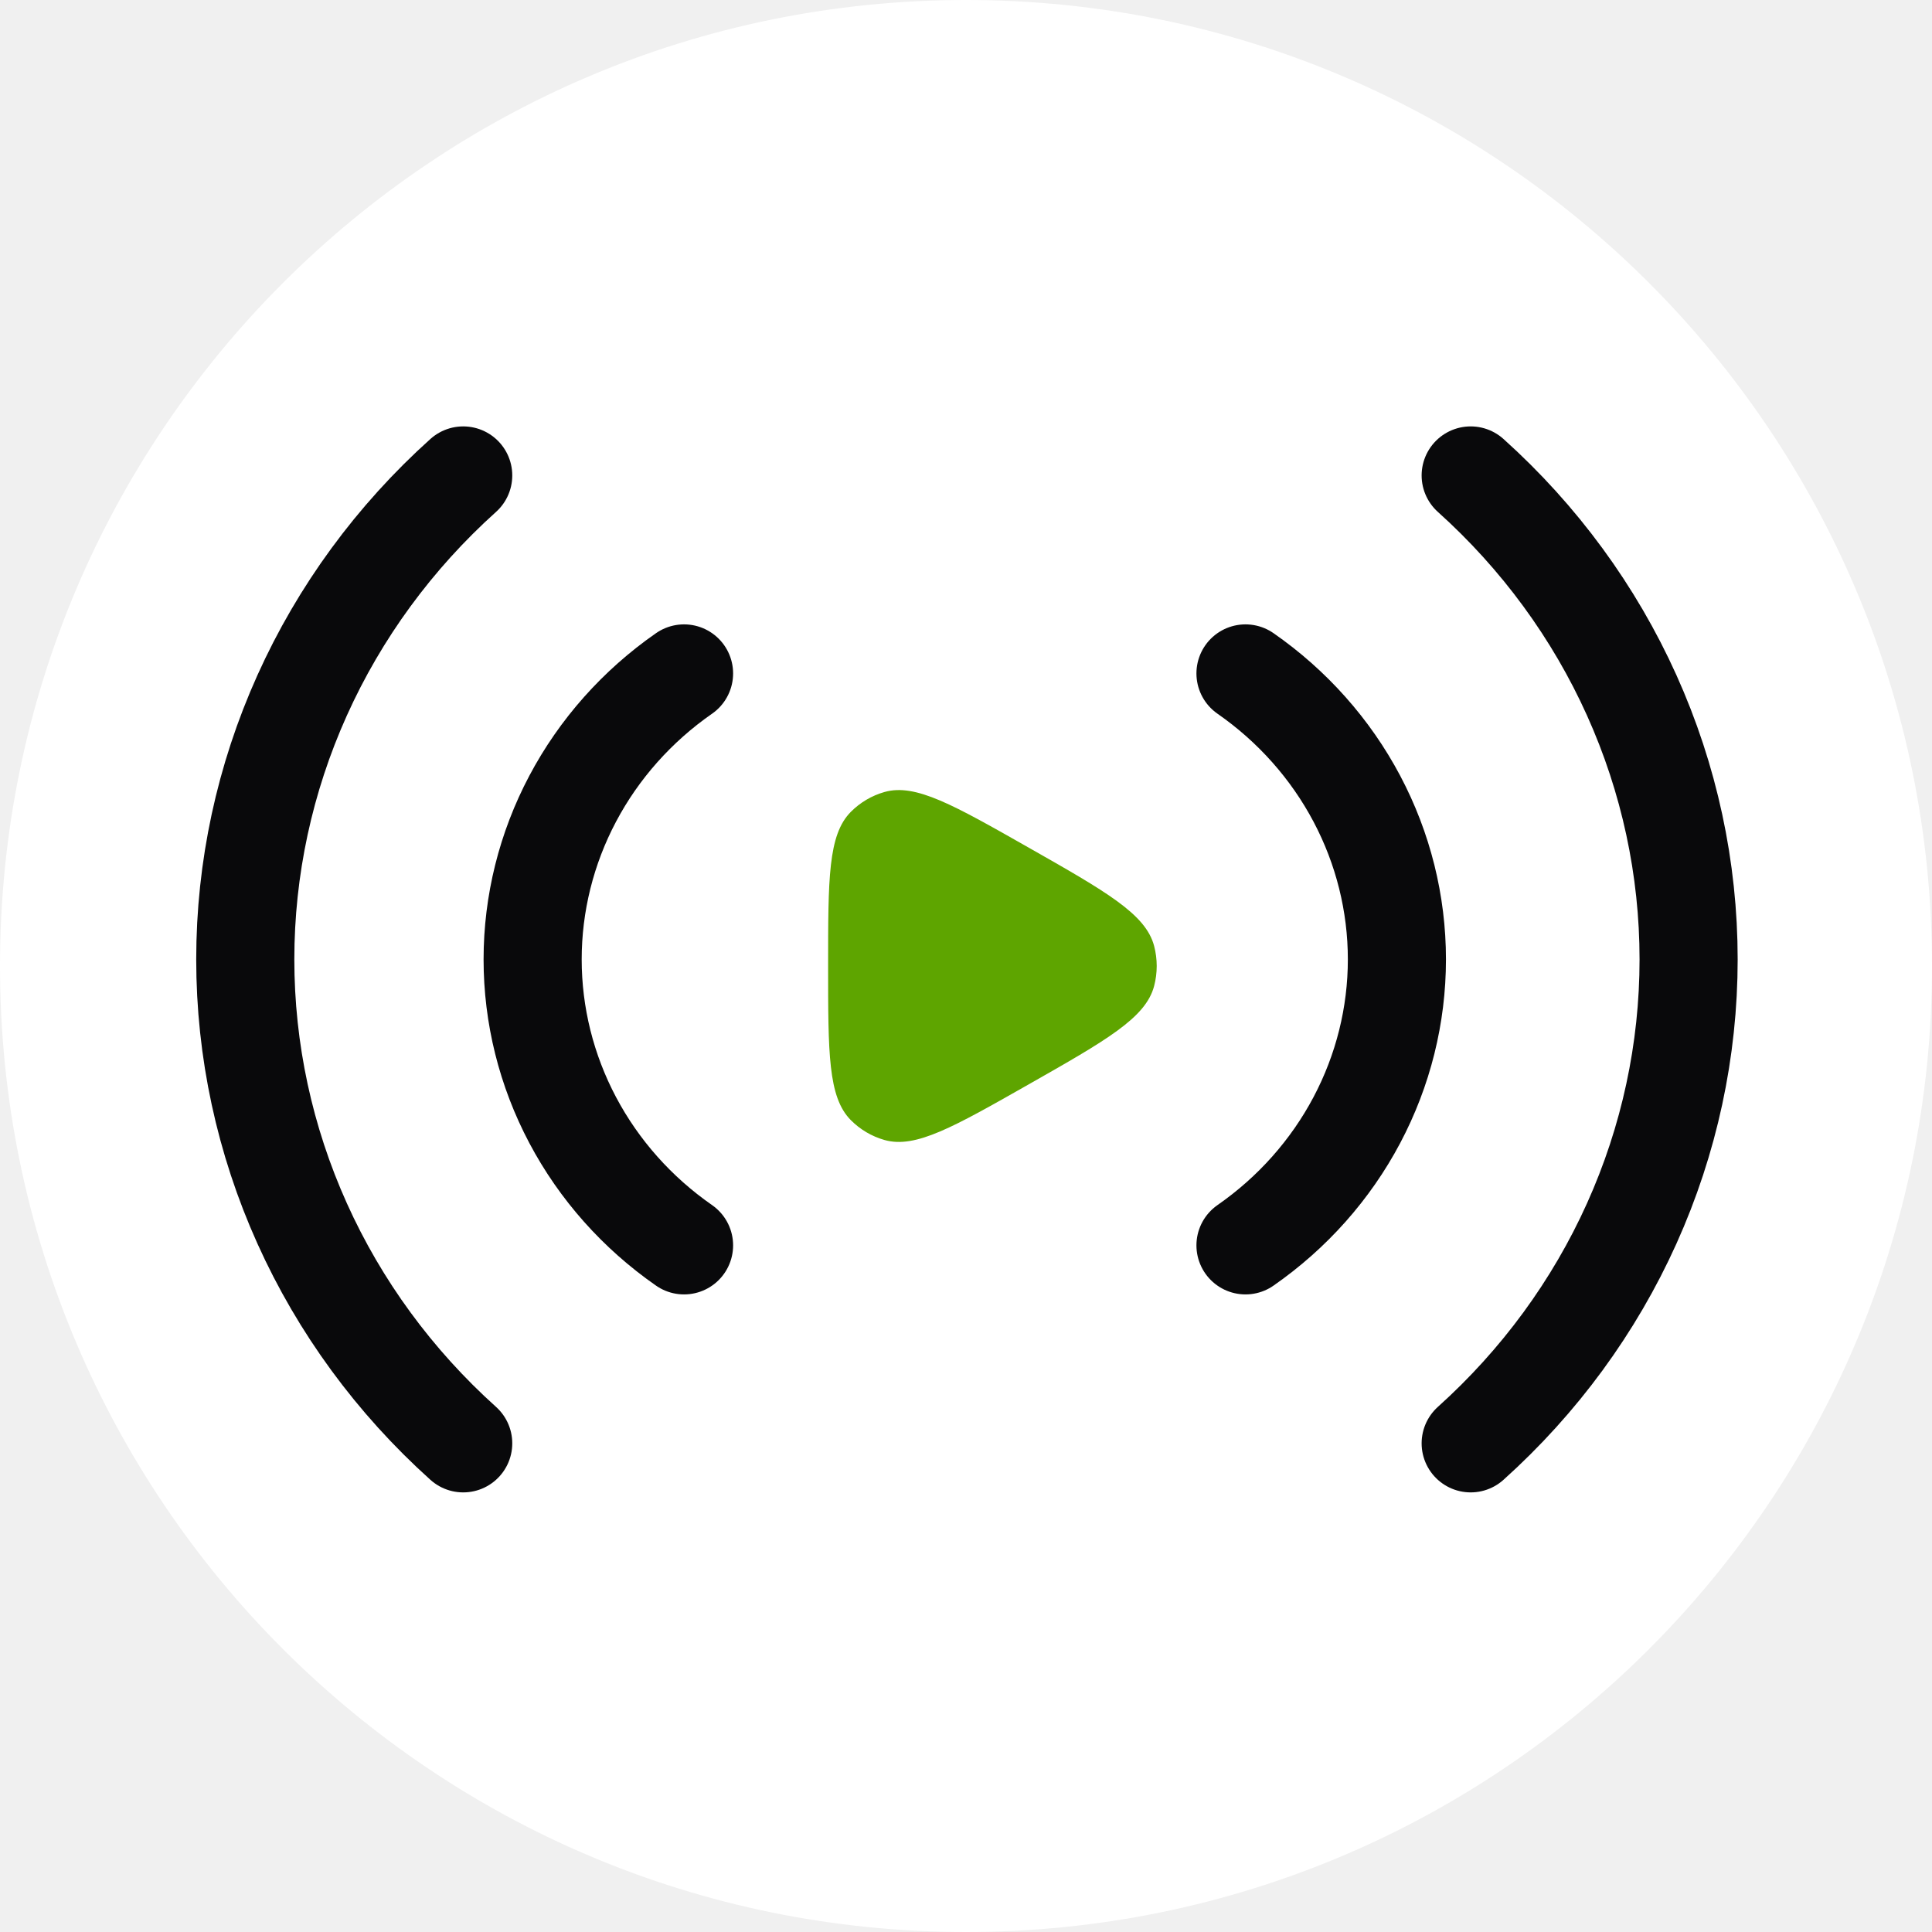
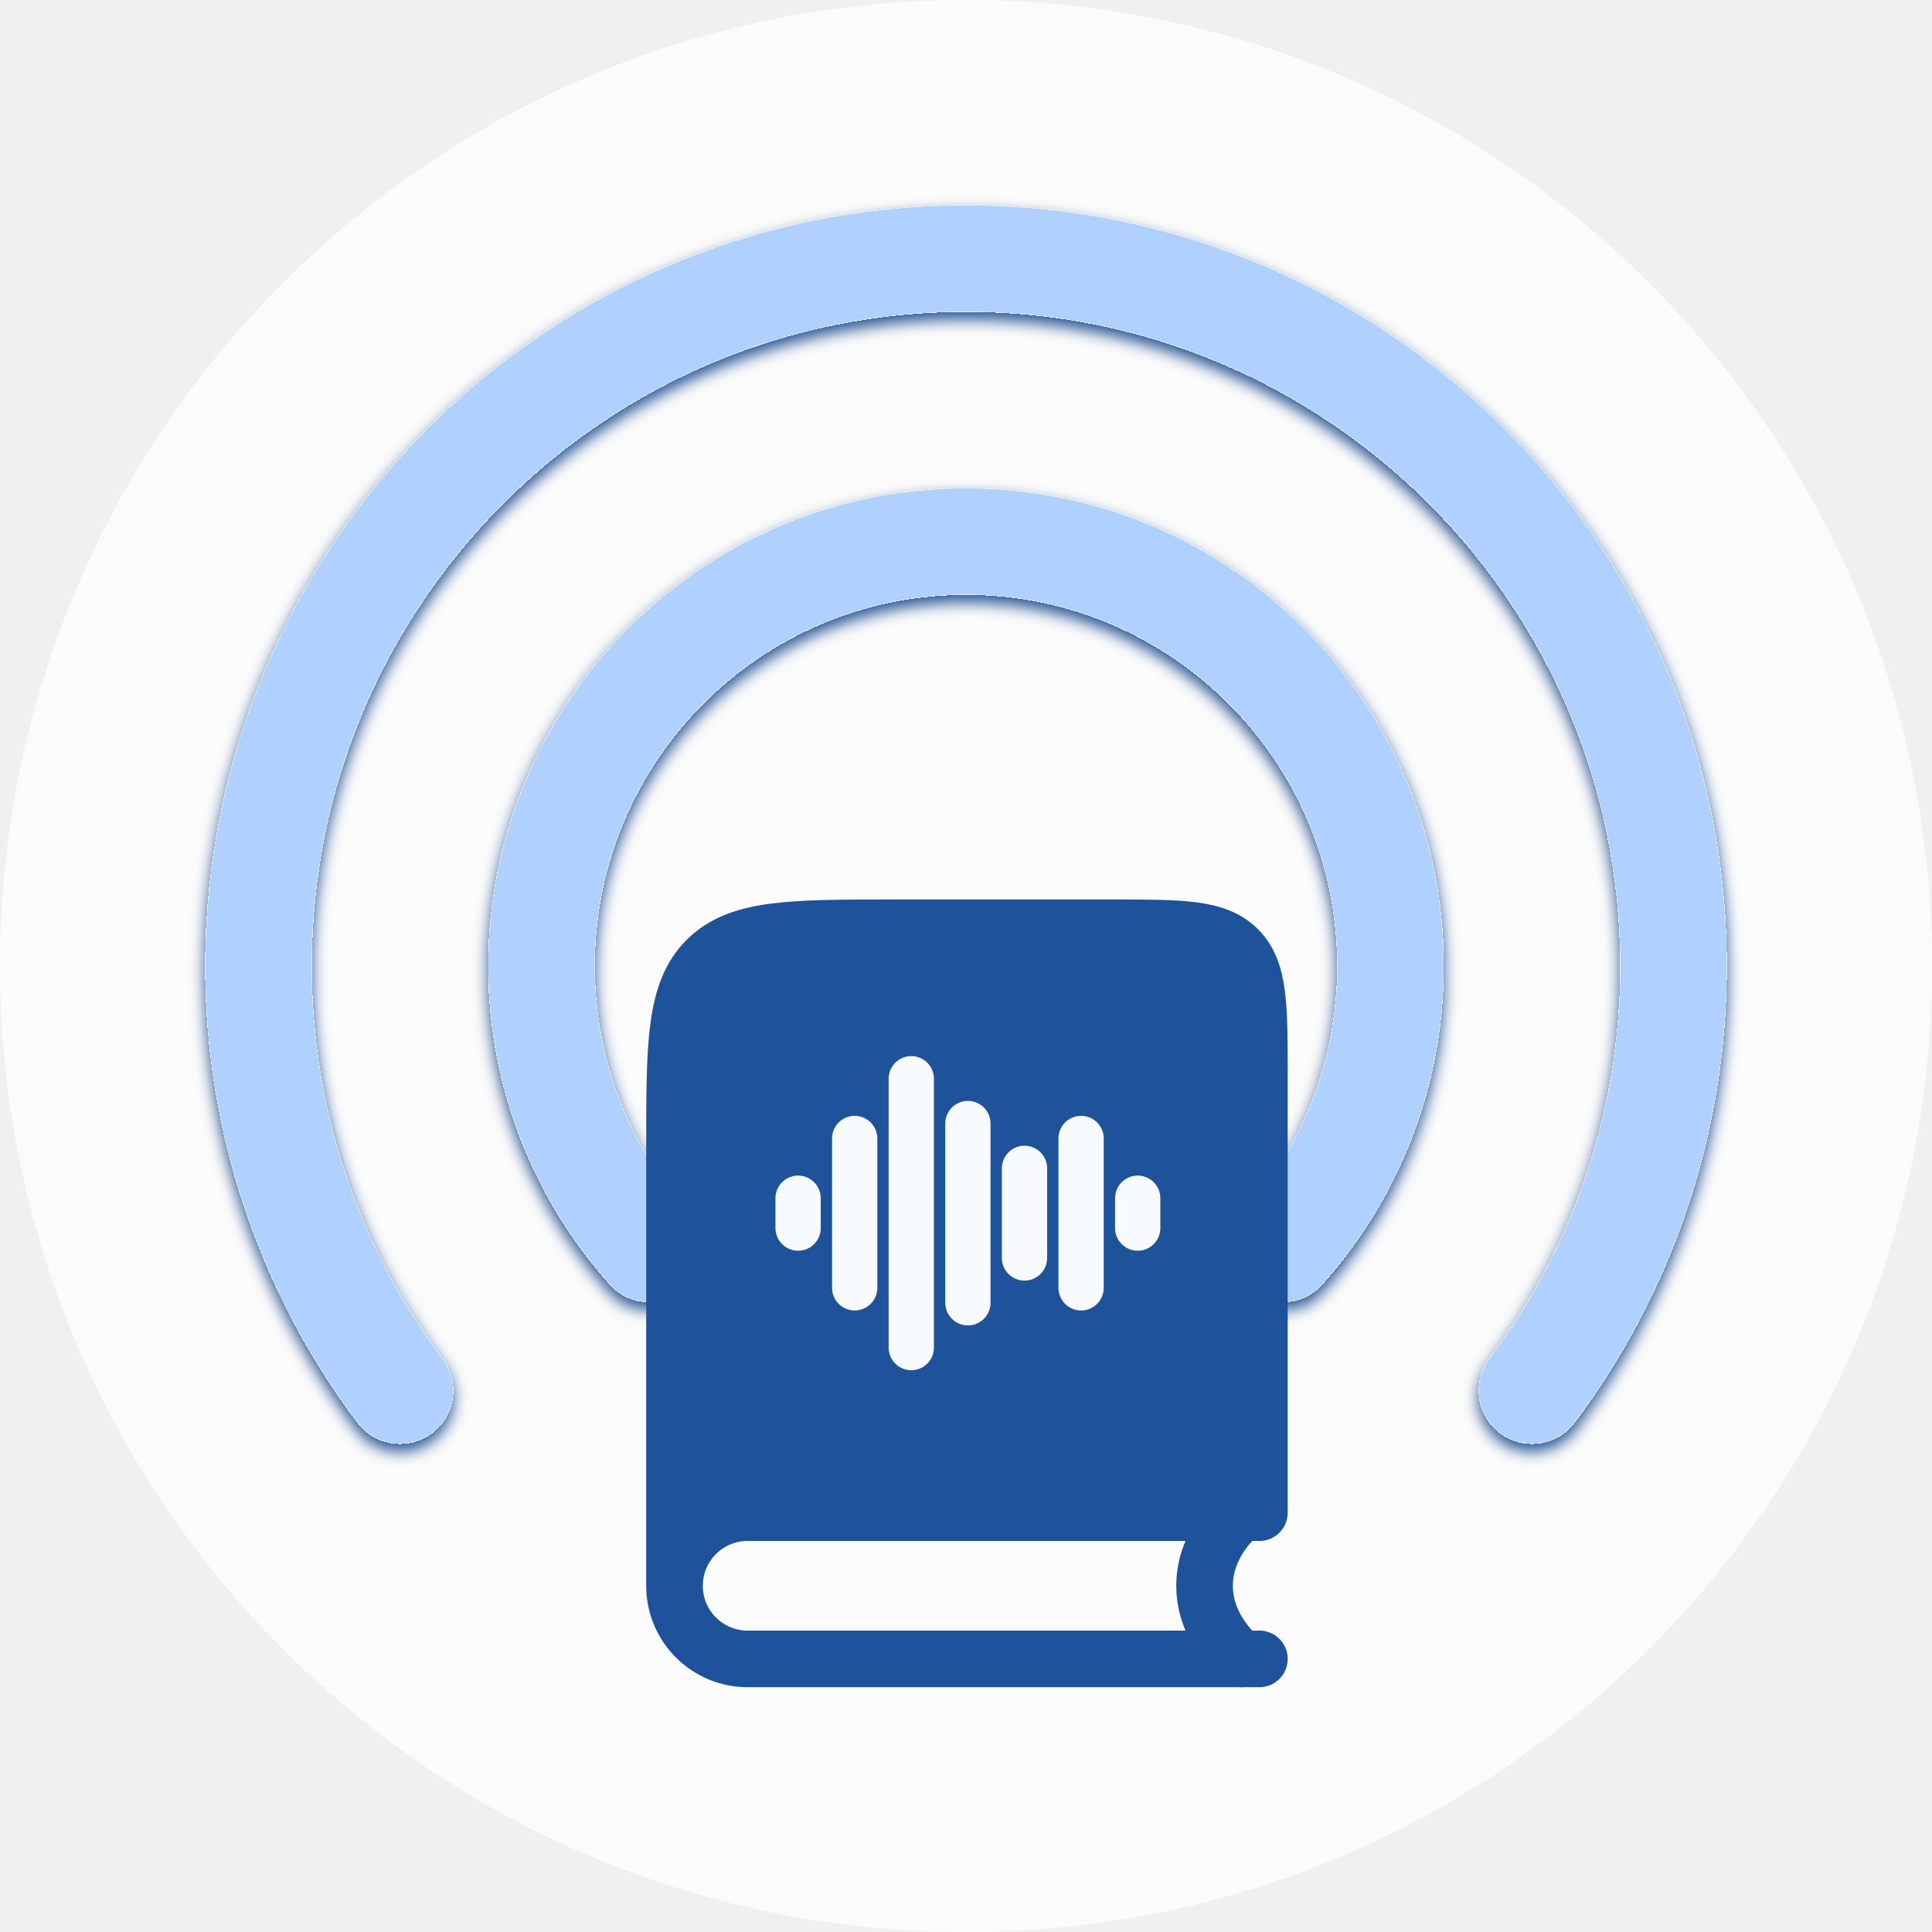
- <svg xmlns="http://www.w3.org/2000/svg" preserveAspectRatio="none" overflow="visible" style="display: block;" width="1024" height="1024" viewBox="0 0 1024 1024" fill="none">
-   <g id="round shape" clip-path="url(#clip0_0_4)">
-     <circle id="bg" cx="512" cy="512" r="512" fill="white" />
-     <g id="vector">
-       <path id="Vector" d="M245.511 252C209.078 284.742 180.013 324.425 160.136 368.562C140.26 412.7 130 460.34 130 508.5C130 556.66 140.26 604.3 160.136 648.438C180.013 692.575 209.078 732.258 245.511 765M779.489 252C815.922 284.742 844.987 324.425 864.864 368.562C884.74 412.7 895 460.34 895 508.5C895 556.66 884.74 604.3 864.864 648.438C844.987 692.575 815.922 732.258 779.489 765M362.562 356.932C337.73 374.203 317.499 396.959 303.542 423.316C289.586 449.673 282.307 478.874 282.307 508.5C282.307 538.127 289.586 567.327 303.542 593.684C317.499 620.041 337.73 642.797 362.562 660.068M660.134 356.932C684.966 374.203 705.197 396.959 719.153 423.316C733.109 449.673 740.389 478.874 740.389 508.5C740.389 538.127 733.109 567.327 719.153 593.684C705.197 620.041 684.966 642.797 660.134 660.068" stroke="#09090B" stroke-width="52" stroke-linecap="round" />
+ <svg xmlns="http://www.w3.org/2000/svg" width="1024" height="1024" viewBox="0 0 1024 1024" fill="none">
+   <g clip-path="url(#clip0_1643_17204)">
+     <circle cx="512" cy="512" r="512" fill="#FBFBFB" />
+     <g filter="url(#filter0_d_1643_17204)">
+       <path d="M212 737.037C164.907 674.356 137 596.435 137 512C137 304.893 304.893 137 512 137C719.105 137 887 304.893 887 512C887 596.435 859.093 674.356 812 737.037" stroke-width="56.25" stroke-linecap="round" stroke="#B0D1FF" />
+       <path d="M344.292 662C308.664 622.194 287 569.626 287 512C287 387.736 387.736 287 512 287C636.264 287 737 387.736 737 512C737 569.626 715.336 622.194 679.708 662" stroke-width="56.25" stroke-linecap="round" stroke="#B0D1FF" />
    </g>
-     <g id="play">
-       <path id="Vector_2" d="M610.984 522.434C606.624 538.998 586.023 550.702 544.817 574.112C504.984 596.741 485.068 608.057 469.018 603.508C462.382 601.628 456.336 598.057 451.46 593.137C439.667 581.238 439.667 558.159 439.667 512C439.667 465.841 439.667 442.762 451.46 430.863C456.336 425.944 462.382 422.372 469.018 420.492C485.068 415.944 504.984 427.259 544.817 449.888C586.023 473.298 606.624 485.002 610.984 501.566C612.783 508.404 612.783 515.596 610.984 522.434Z" fill="#5EA500" stroke="#5EA500" stroke-width="1.5" stroke-linejoin="round" />
-     </g>
+     <path d="M357.5 840.5C357.5 819.098 374.849 801.75 396.25 801.75H667.5V569.25C667.5 532.716 667.5 514.449 656.15 503.1C644.8 491.75 626.534 491.75 590 491.75H473.75C418.949 491.75 391.549 491.75 374.524 508.774C357.5 525.799 357.5 553.199 357.5 608V840.5Z" fill="#1E529A" />
+     <path d="M667.5 879.25H396.25C374.849 879.25 357.5 861.902 357.5 840.5M357.5 840.5C357.5 819.098 374.849 801.75 396.25 801.75H667.5V569.25C667.5 532.716 667.5 514.449 656.15 503.1C644.8 491.75 626.534 491.75 590 491.75H473.75C418.949 491.75 391.549 491.75 374.524 508.774C357.5 525.799 357.5 553.199 357.5 608V840.5Z" stroke-width="30" stroke-linecap="round" stroke-linejoin="round" stroke="#1E529A" />
+     <path d="M657.812 801.75C657.812 801.75 638.438 816.529 638.438 840.5C638.438 864.471 657.812 879.25 657.812 879.25" stroke-width="30" stroke-linecap="round" stroke-linejoin="round" stroke="#1E529A" />
+     <path d="M483 571.75V714.25" stroke-width="24" stroke-linecap="round" stroke-linejoin="round" stroke="#F7FBFF" />
+     <path d="M453 603.417V682.583" stroke-width="24" stroke-linecap="round" stroke-linejoin="round" stroke="#F7FBFF" />
+     <path d="M513 595.5V690.5" stroke-width="24" stroke-linecap="round" stroke-linejoin="round" stroke="#F7FBFF" />
+     <path d="M543 619.25V666.75" stroke-width="24" stroke-linecap="round" stroke-linejoin="round" stroke="#F7FBFF" />
+     <path d="M573 603.417V682.583" stroke-width="24" stroke-linecap="round" stroke-linejoin="round" stroke="#F7FBFF" />
+     <path d="M603 635.083V650.917" stroke-width="24" stroke-linecap="round" stroke-linejoin="round" stroke="#F7FBFF" />
+     <path d="M423 635.083V650.917" stroke-width="24" stroke-linecap="round" stroke-linejoin="round" stroke="#F7FBFF" />
  </g>
  <defs>
-     <clipPath id="clip0_0_4">
+     <filter id="filter0_d_1643_17204" x="54" y="58" width="916" height="916" filterUnits="userSpaceOnUse" color-interpolation-filters="sRGB">
+       <feFlood flood-opacity="0" result="BackgroundImageFix" />
+       <feColorMatrix in="SourceAlpha" type="matrix" values="0 0 0 0 0 0 0 0 0 0 0 0 0 0 0 0 0 0 127 0" result="hardAlpha" />
+       <feOffset dy="4" />
+       <feGaussianBlur stdDeviation="4" />
+       <feComposite in2="hardAlpha" operator="out" />
+       <feColorMatrix type="matrix" values="0 0 0 0 0.158 0 0 0 0 0.337 0 0 0 0 0.587 0 0 0 1 0" />
+       <feBlend mode="normal" in2="BackgroundImageFix" result="effect1_dropShadow_1643_17204" />
+       <feBlend mode="normal" in="SourceGraphic" in2="effect1_dropShadow_1643_17204" result="shape" />
+     </filter>
+     <clipPath id="clip0_1643_17204">
      <rect width="1024" height="1024" fill="white" />
    </clipPath>
  </defs>
</svg>
